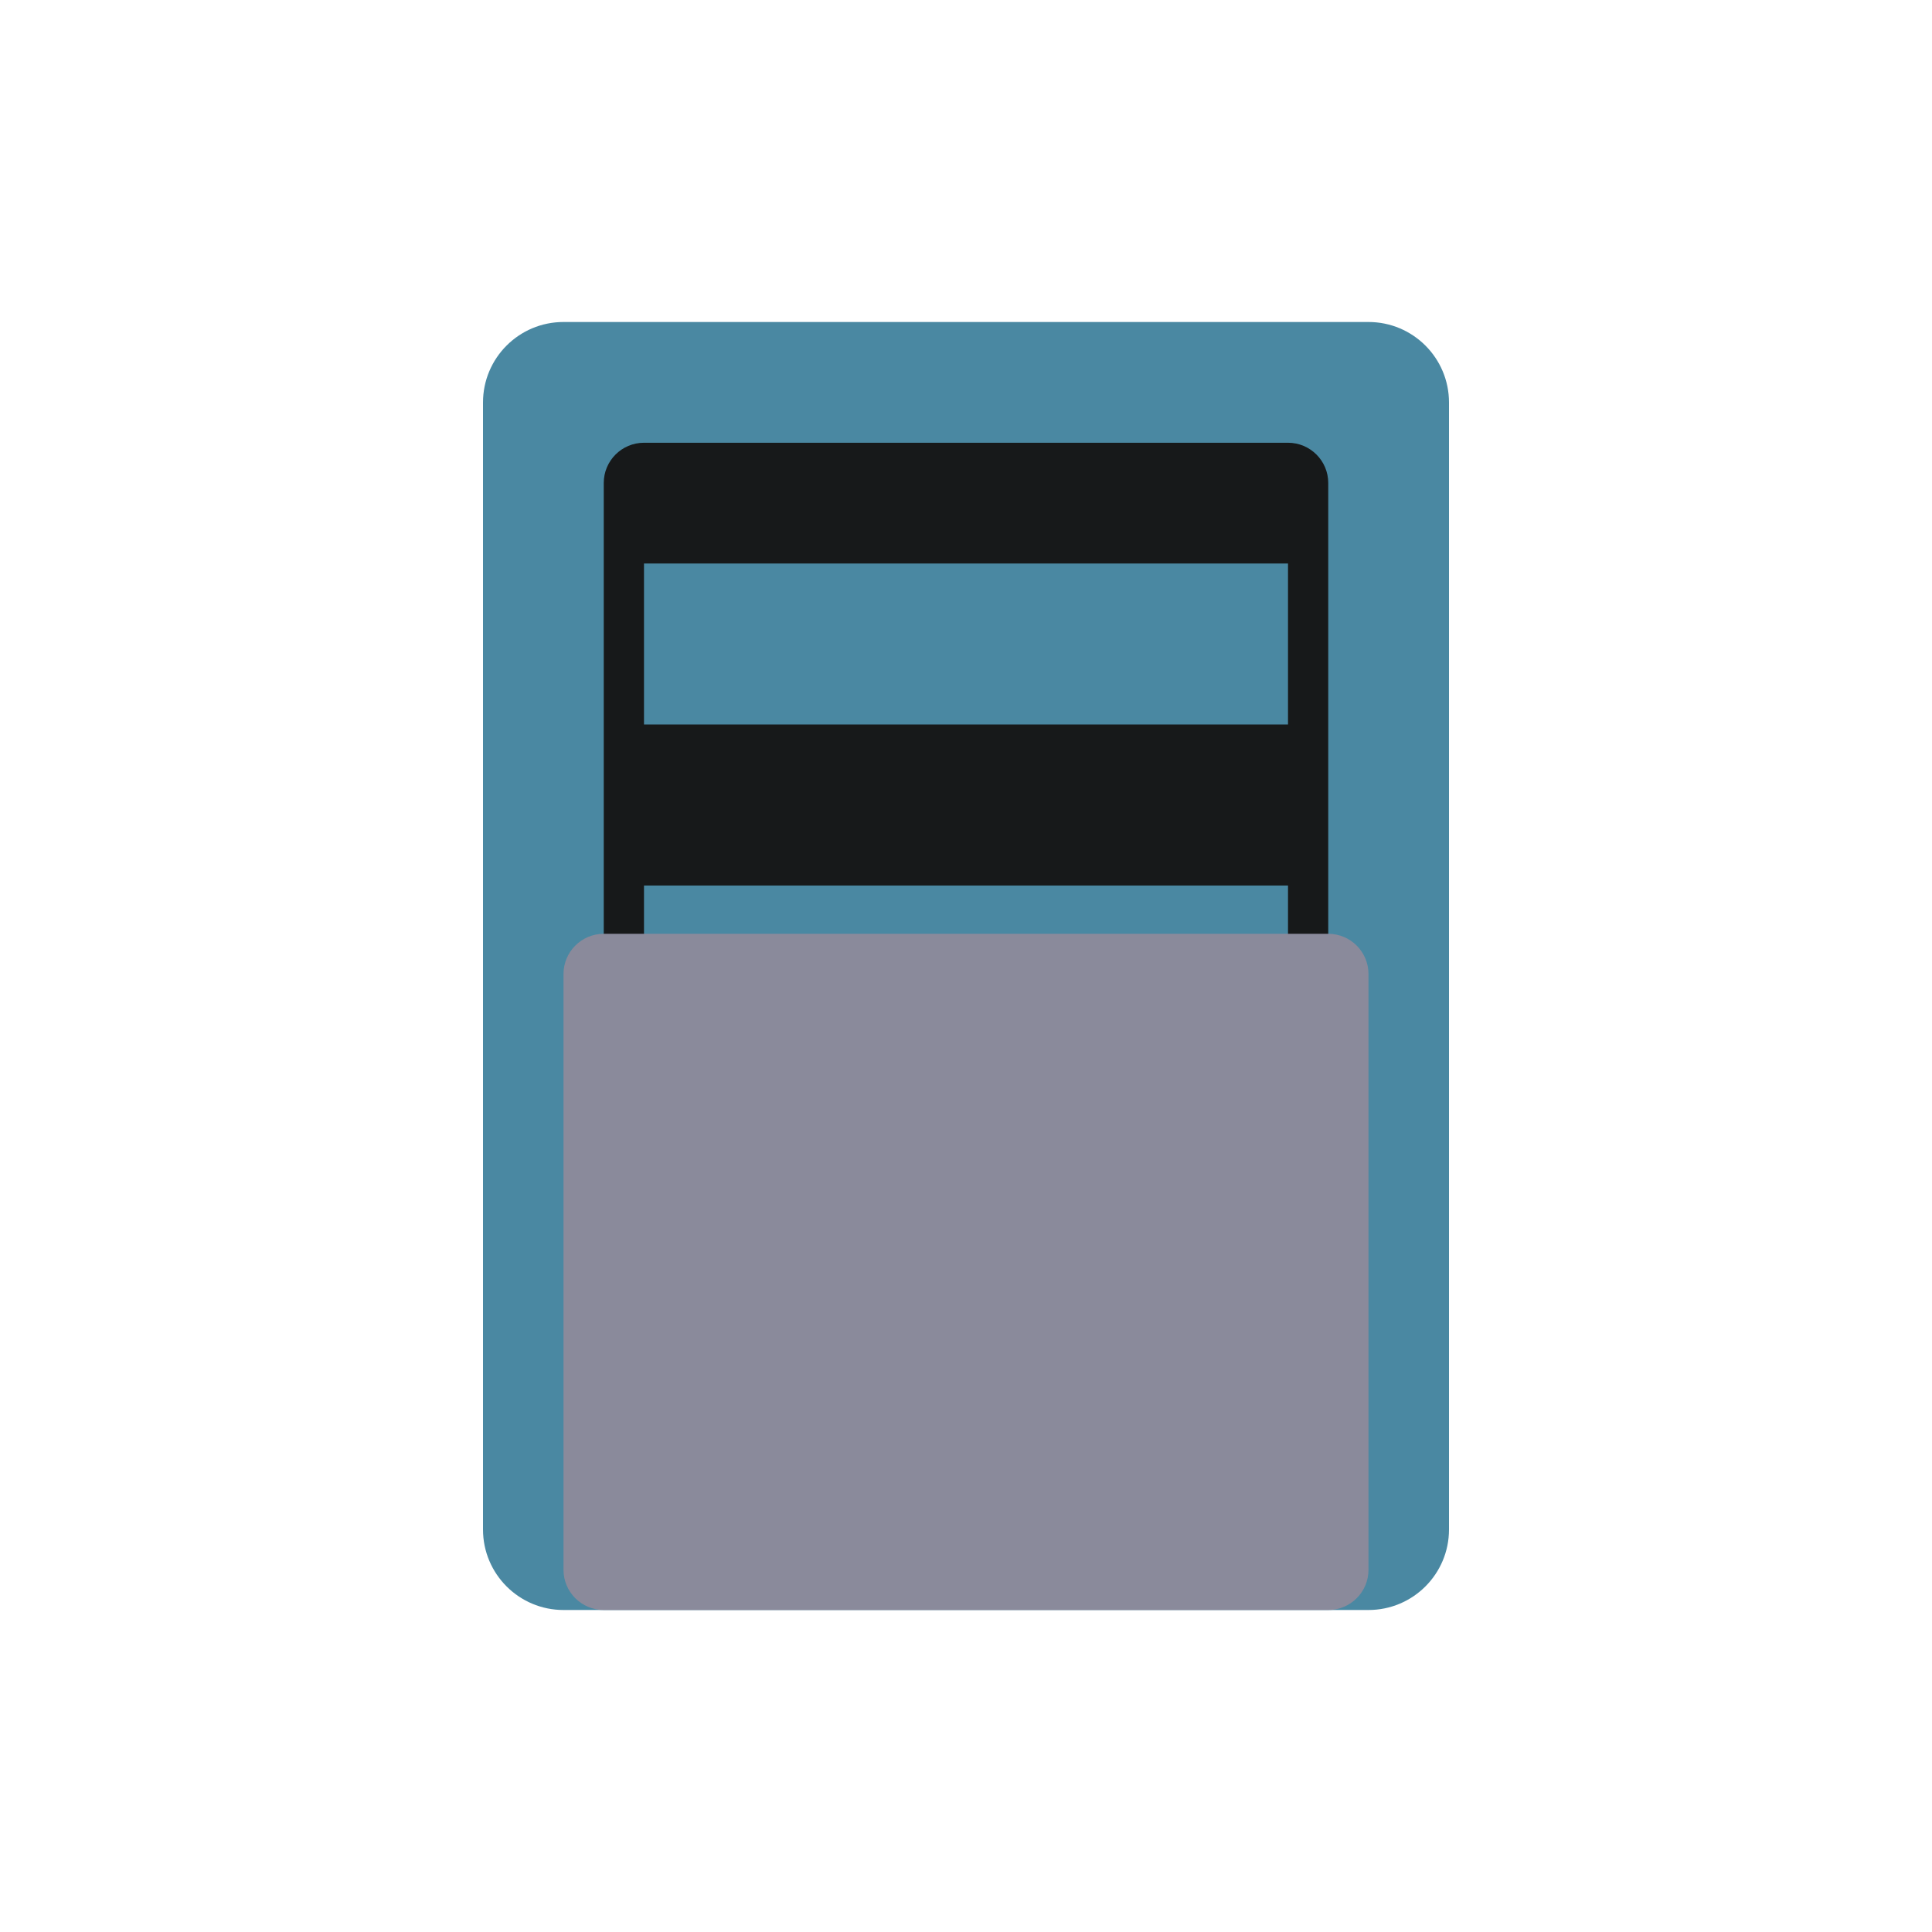
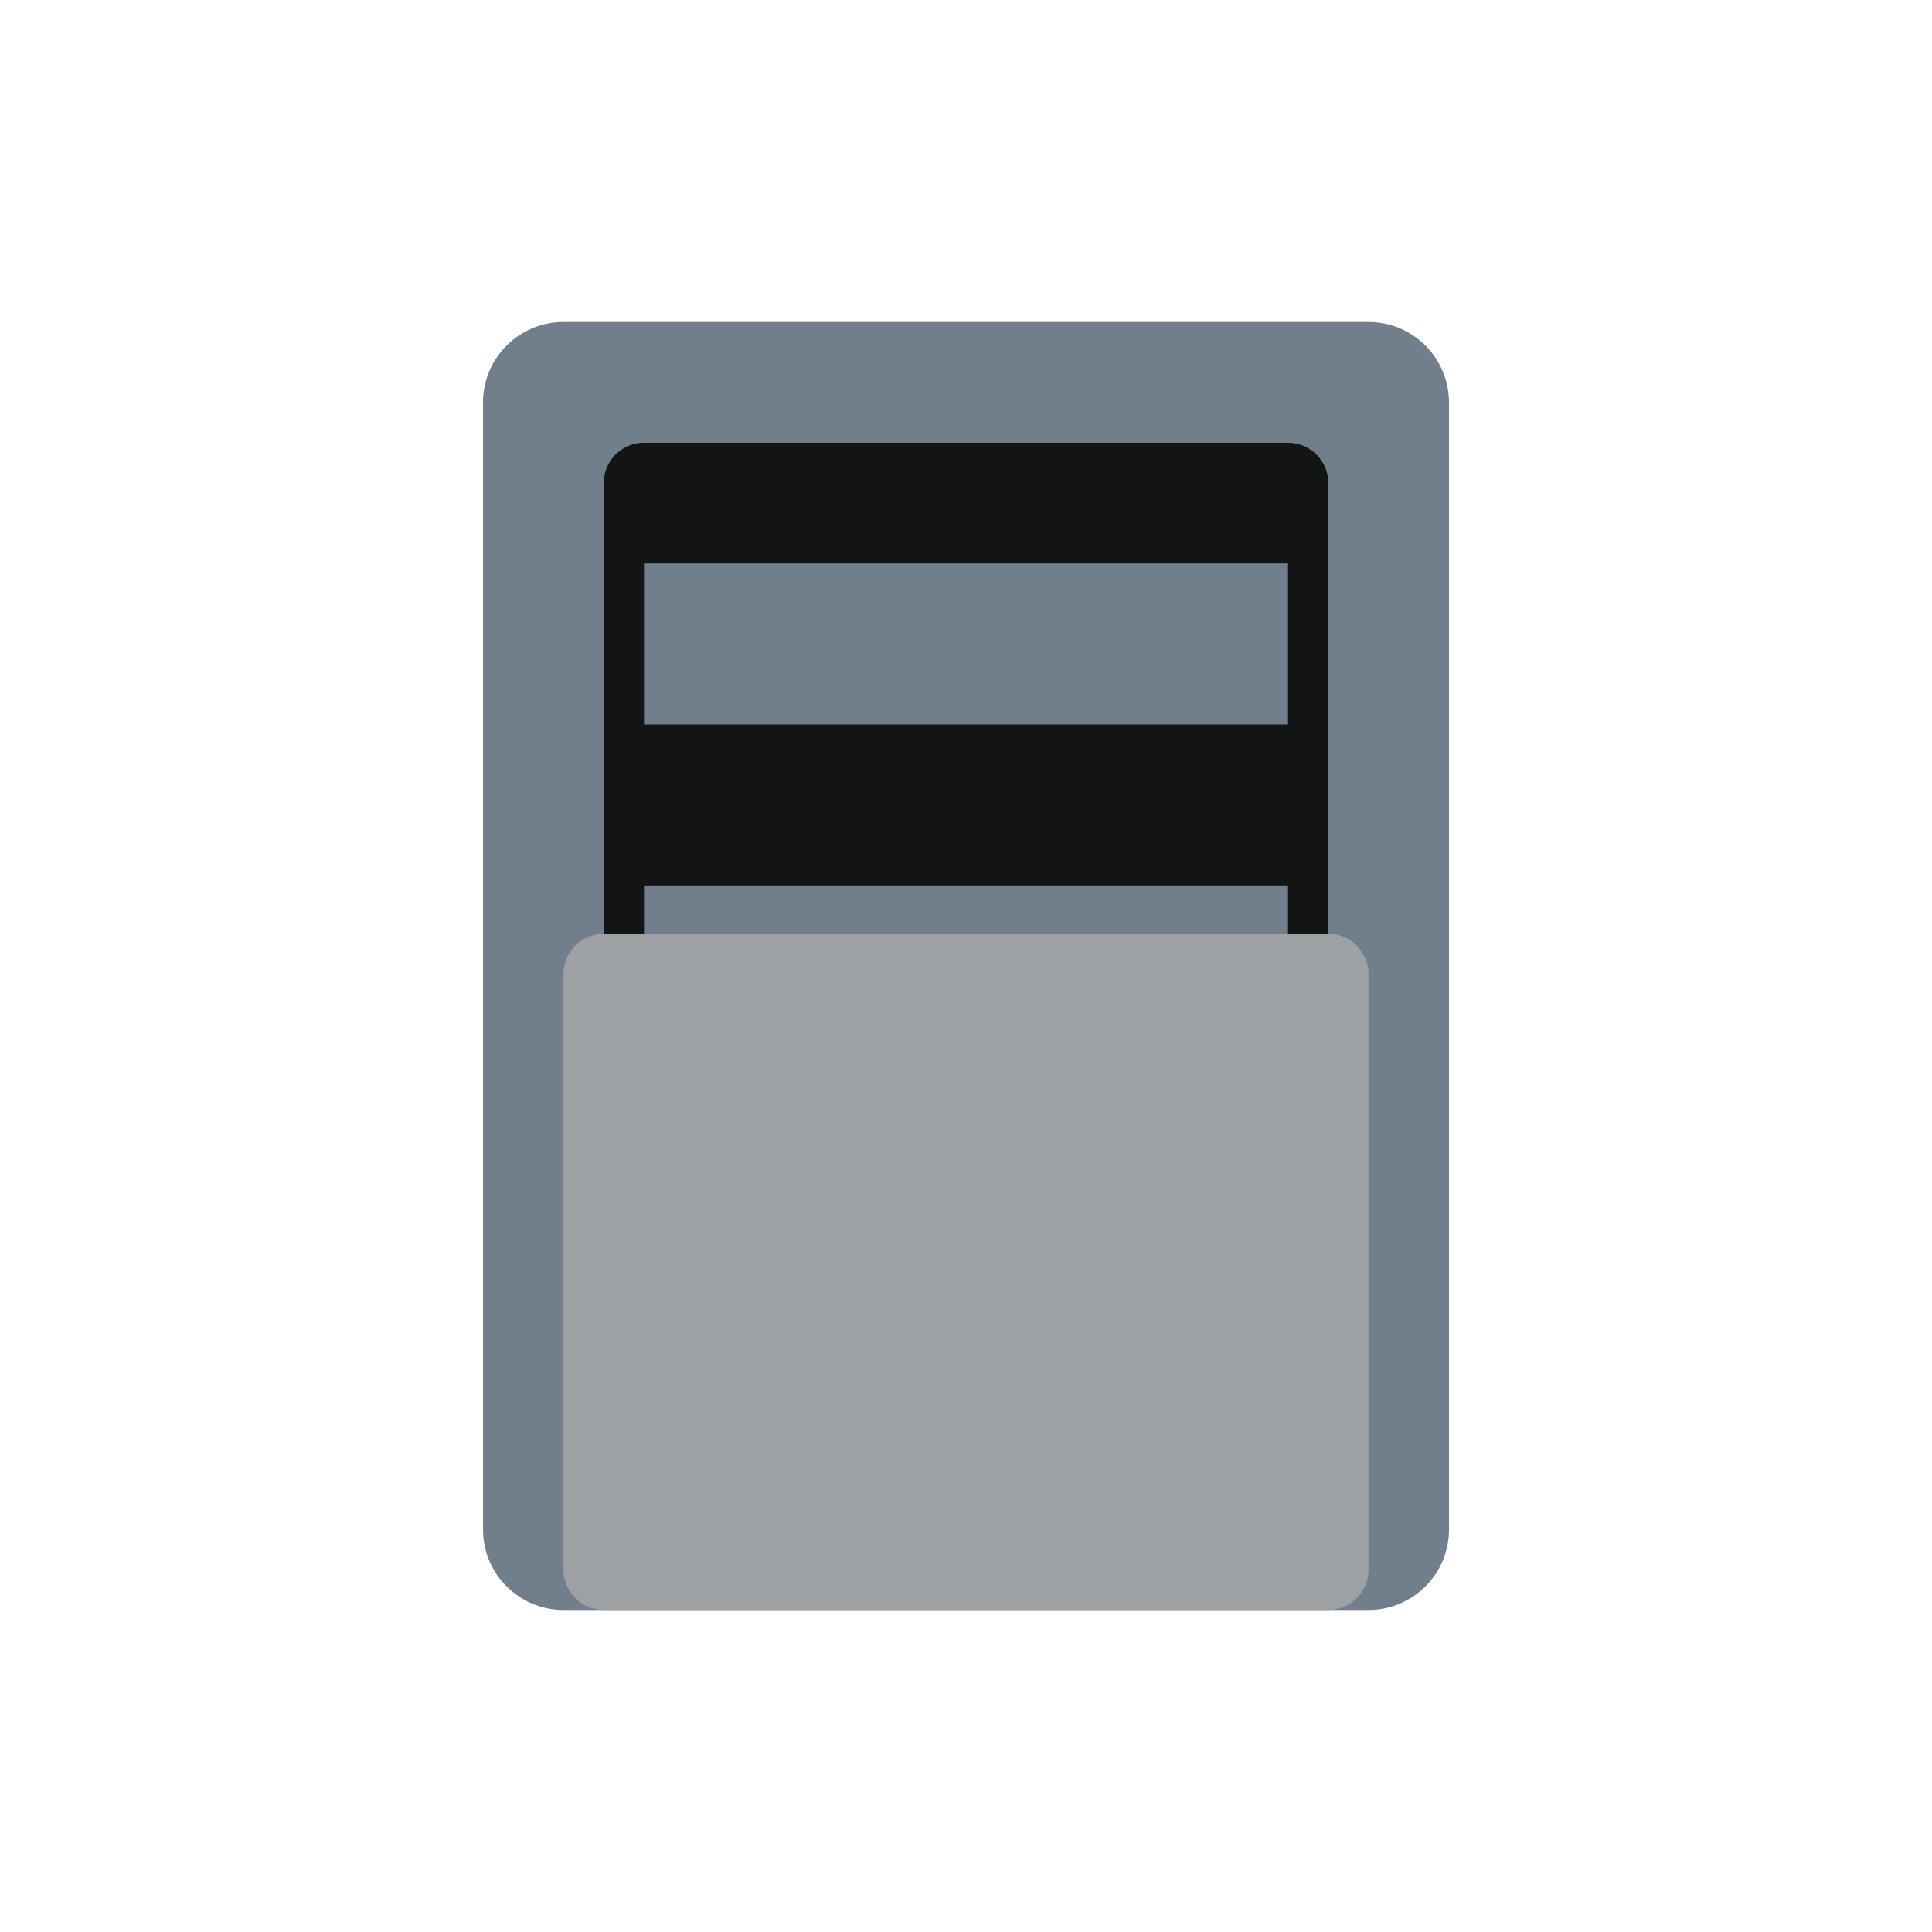
<svg xmlns="http://www.w3.org/2000/svg" width="24" height="24" viewBox="0 0 24 24">
-   <rect x="6" y="4" width="12" height="16" fill="#4A88A2" rx="1" />
-   <rect x="7.5" y="5.5" width="9" height="13" fill="#17191A" rx="0.5" />
-   <rect x="8" y="7" width="8" height="2" fill="#4A88A2" />
-   <rect x="8" y="11" width="8" height="2" fill="#4A88A2" />
-   <rect x="8" y="15" width="8" height="2" fill="#4A88A2" />
-   <rect x="7" y="11.6" width="10" height="8.4" fill="#8A8A9B" rx="0.5" />
+   <rect x="6" y="4" width="12" height="16" fill="#717F8D" rx="1" />
+   <rect x="7.5" y="5.5" width="9" height="13" fill="#131414" rx="0.5" />
+   <rect x="8" y="7" width="8" height="2" fill="#717F8D" />
+   <rect x="8" y="11" width="8" height="2" fill="#717F8D" />
+   <rect x="8" y="15" width="8" height="2" fill="#717F8D" />
+   <rect x="7" y="11.6" width="10" height="8.4" fill="#9EA1A3" rx="0.5" />
</svg>
